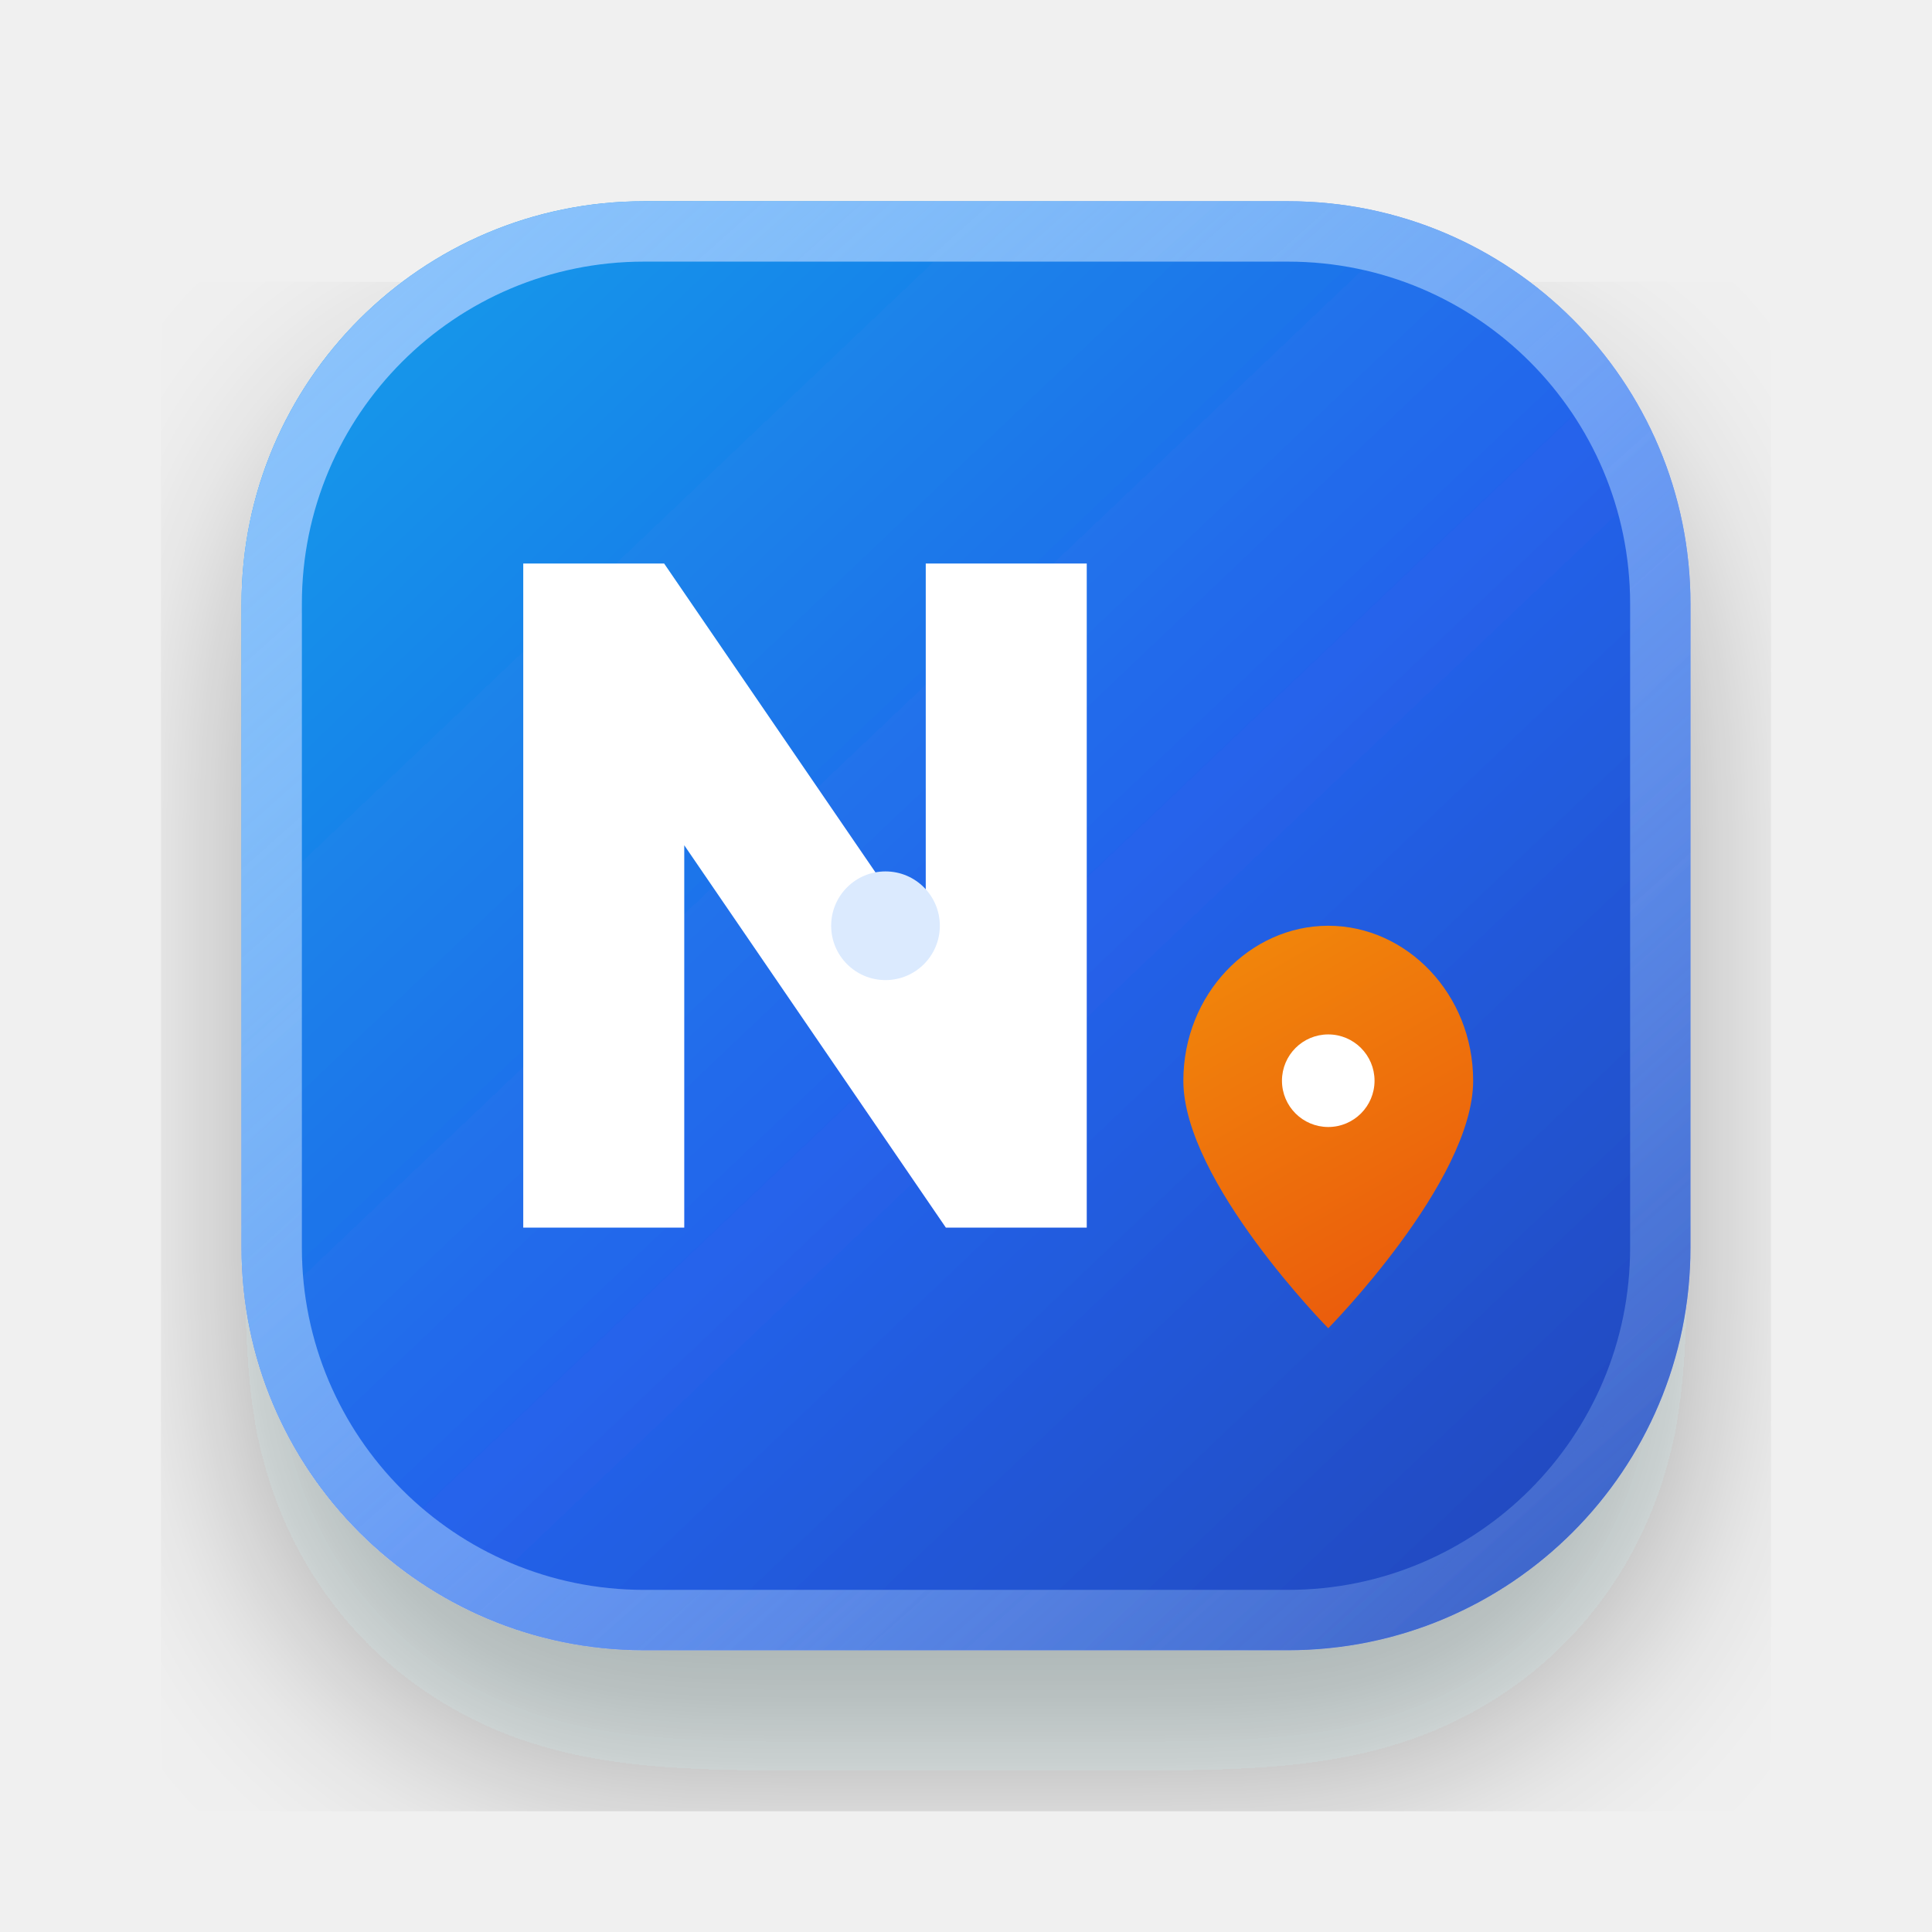
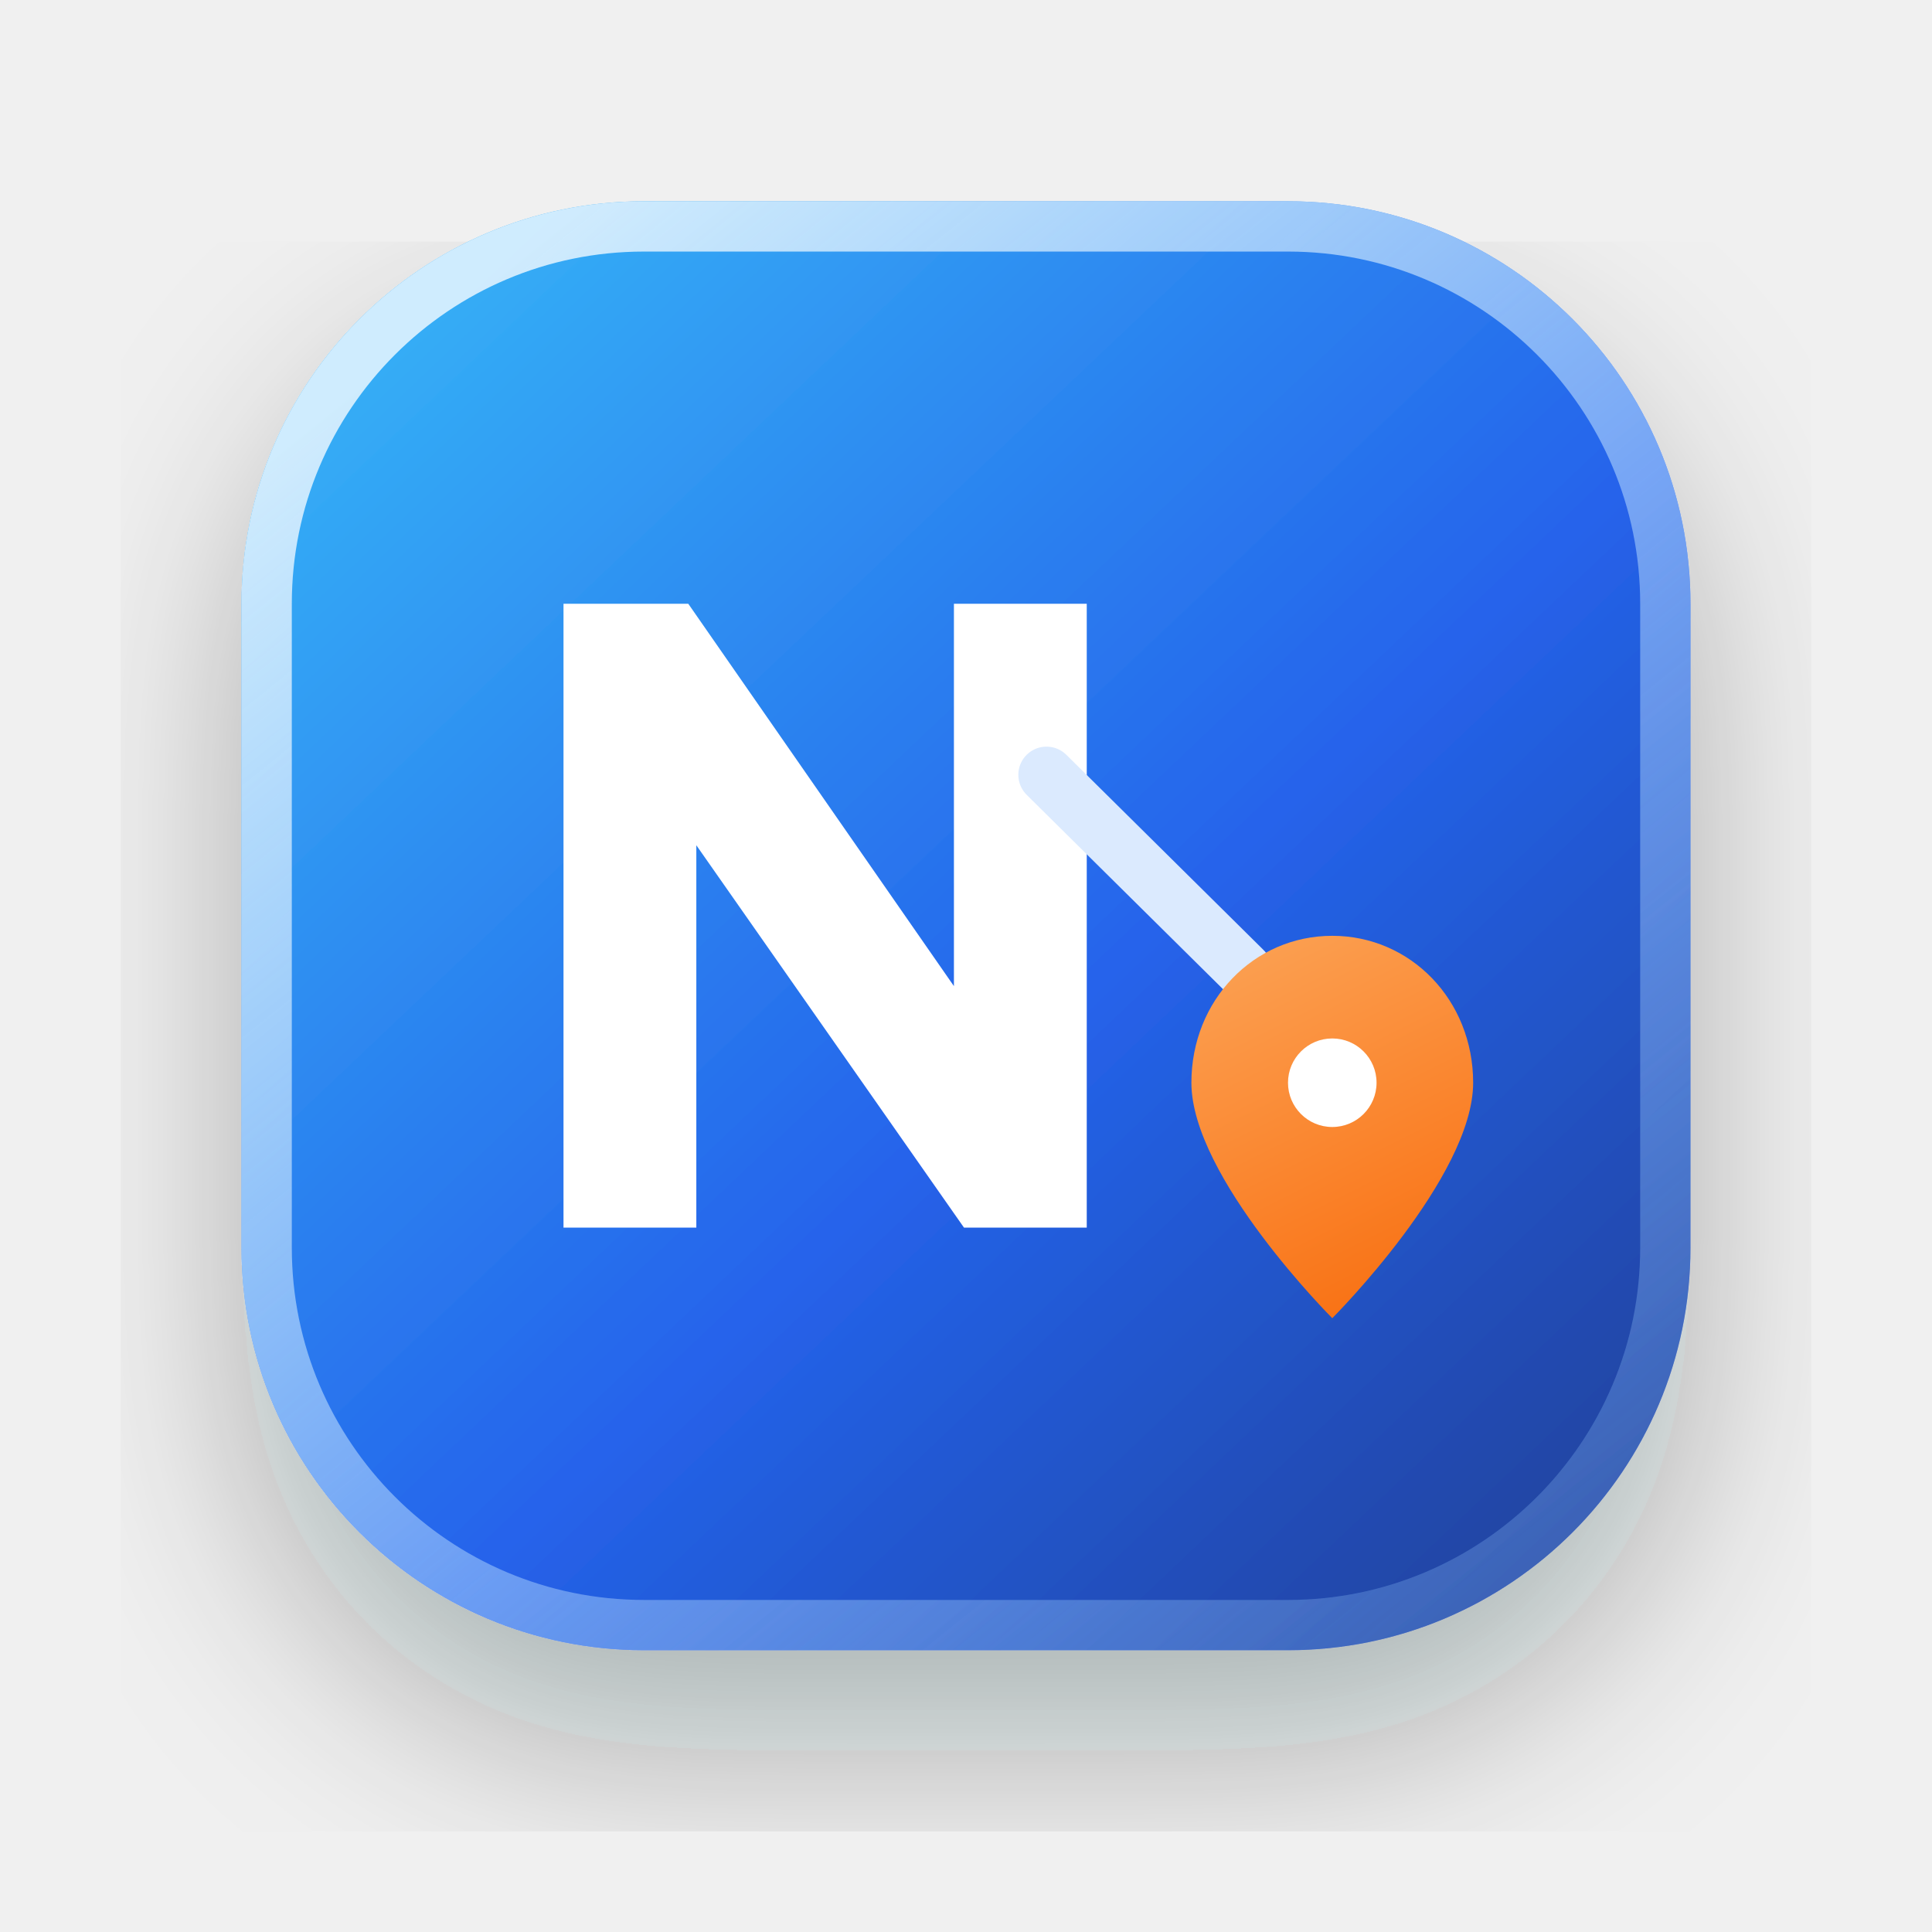
<svg xmlns="http://www.w3.org/2000/svg" width="96" height="96" viewBox="0 0 96 96" fill="none">
  <defs>
-     <linearGradient id="navios-bg" x1="10" y1="8" x2="86" y2="88" gradientUnits="userSpaceOnUse">
-       <stop offset="0" stop-color="#0EA5E9" />
-       <stop offset="0.52" stop-color="#2563EB" />
-       <stop offset="1" stop-color="#1E40AF" />
+     <linearGradient id="bg" x1="12" y1="10" x2="84" y2="86" gradientUnits="userSpaceOnUse">
+       <stop offset="0" stop-color="#38BDF8" />
+       <stop offset="0.55" stop-color="#2563EB" />
+       <stop offset="1" stop-color="#1E3A8A" />
    </linearGradient>
-     <linearGradient id="navios-edge" x1="16" y1="12" x2="80" y2="84" gradientUnits="userSpaceOnUse">
-       <stop offset="0" stop-color="#93C5FD" stop-opacity="0.95" />
-       <stop offset="1" stop-color="#BFDBFE" stop-opacity="0.15" />
+     <linearGradient id="edge" x1="22" y1="16" x2="75" y2="82" gradientUnits="userSpaceOnUse">
+       <stop offset="0" stop-color="#E0F2FE" stop-opacity="0.9" />
+       <stop offset="1" stop-color="#93C5FD" stop-opacity="0.22" />
    </linearGradient>
-     <linearGradient id="navios-pin" x1="58" y1="36" x2="74" y2="64" gradientUnits="userSpaceOnUse">
-       <stop offset="0" stop-color="#F59E0B" />
-       <stop offset="1" stop-color="#EA580C" />
+     <linearGradient id="pin" x1="60" y1="36" x2="73" y2="62" gradientUnits="userSpaceOnUse">
+       <stop offset="0" stop-color="#FDBA74" />
+       <stop offset="1" stop-color="#F97316" />
    </linearGradient>
-     <filter id="navios-shadow" x="8" y="8" width="80" height="82" filterUnits="userSpaceOnUse" color-interpolation-filters="sRGB">
-       <feDropShadow dx="0" dy="6" stdDeviation="5" flood-color="#0F172A" flood-opacity="0.3" />
+     <filter id="shadow" x="6" y="7" width="84" height="84" filterUnits="userSpaceOnUse" color-interpolation-filters="sRGB">
+       <feDropShadow dx="0" dy="5" stdDeviation="5" flood-color="#0F172A" flood-opacity="0.28" />
    </filter>
  </defs>
-   <g filter="url(#navios-shadow)">
-     <rect x="12" y="10" width="72" height="72" rx="20" fill="url(#navios-bg)" />
-     <rect x="13.5" y="11.5" width="69" height="69" rx="18.5" stroke="url(#navios-edge)" stroke-width="3" />
+   <g filter="url(#shadow)">
+     <rect x="12" y="10" width="72" height="72" rx="20" fill="url(#bg)" />
+     <rect x="13.25" y="11.25" width="69.5" height="69.5" rx="18.75" stroke="url(#edge)" stroke-width="2.5" />
  </g>
-   <path d="M26 61V28H33L46 47V28H54V61H47L34 42V61H26Z" fill="#FFFFFF" />
-   <circle cx="44" cy="46" r="2.7" fill="#DBEAFE" />
-   <path d="M66 66C66 66 58.8 58.7 58.8 53.7C58.8 49.4 62.1 46 66 46C69.9 46 73.2 49.4 73.2 53.7C73.2 58.7 66 66 66 66Z" fill="url(#navios-pin)" />
-   <circle cx="66" cy="53.7" r="2.3" fill="#FFFFFF" />
+   <path d="M28 61V30H34.2L47.4 49V30H54V61H47.9L34.6 42V61H28Z" fill="white" />
+   <path d="M52 38.5L61.8 48.2" stroke="#DBEAFE" stroke-width="2.8" stroke-linecap="round" />
+   <path d="M66.2 65.5C66.2 65.5 59.2 58.5 59.2 53.8C59.2 49.7 62.3 46.5 66.2 46.5C70.1 46.5 73.2 49.7 73.2 53.8C73.2 58.5 66.2 65.5 66.2 65.5Z" fill="url(#pin)" />
+   <circle cx="66.2" cy="53.8" r="2.2" fill="white" />
</svg>
